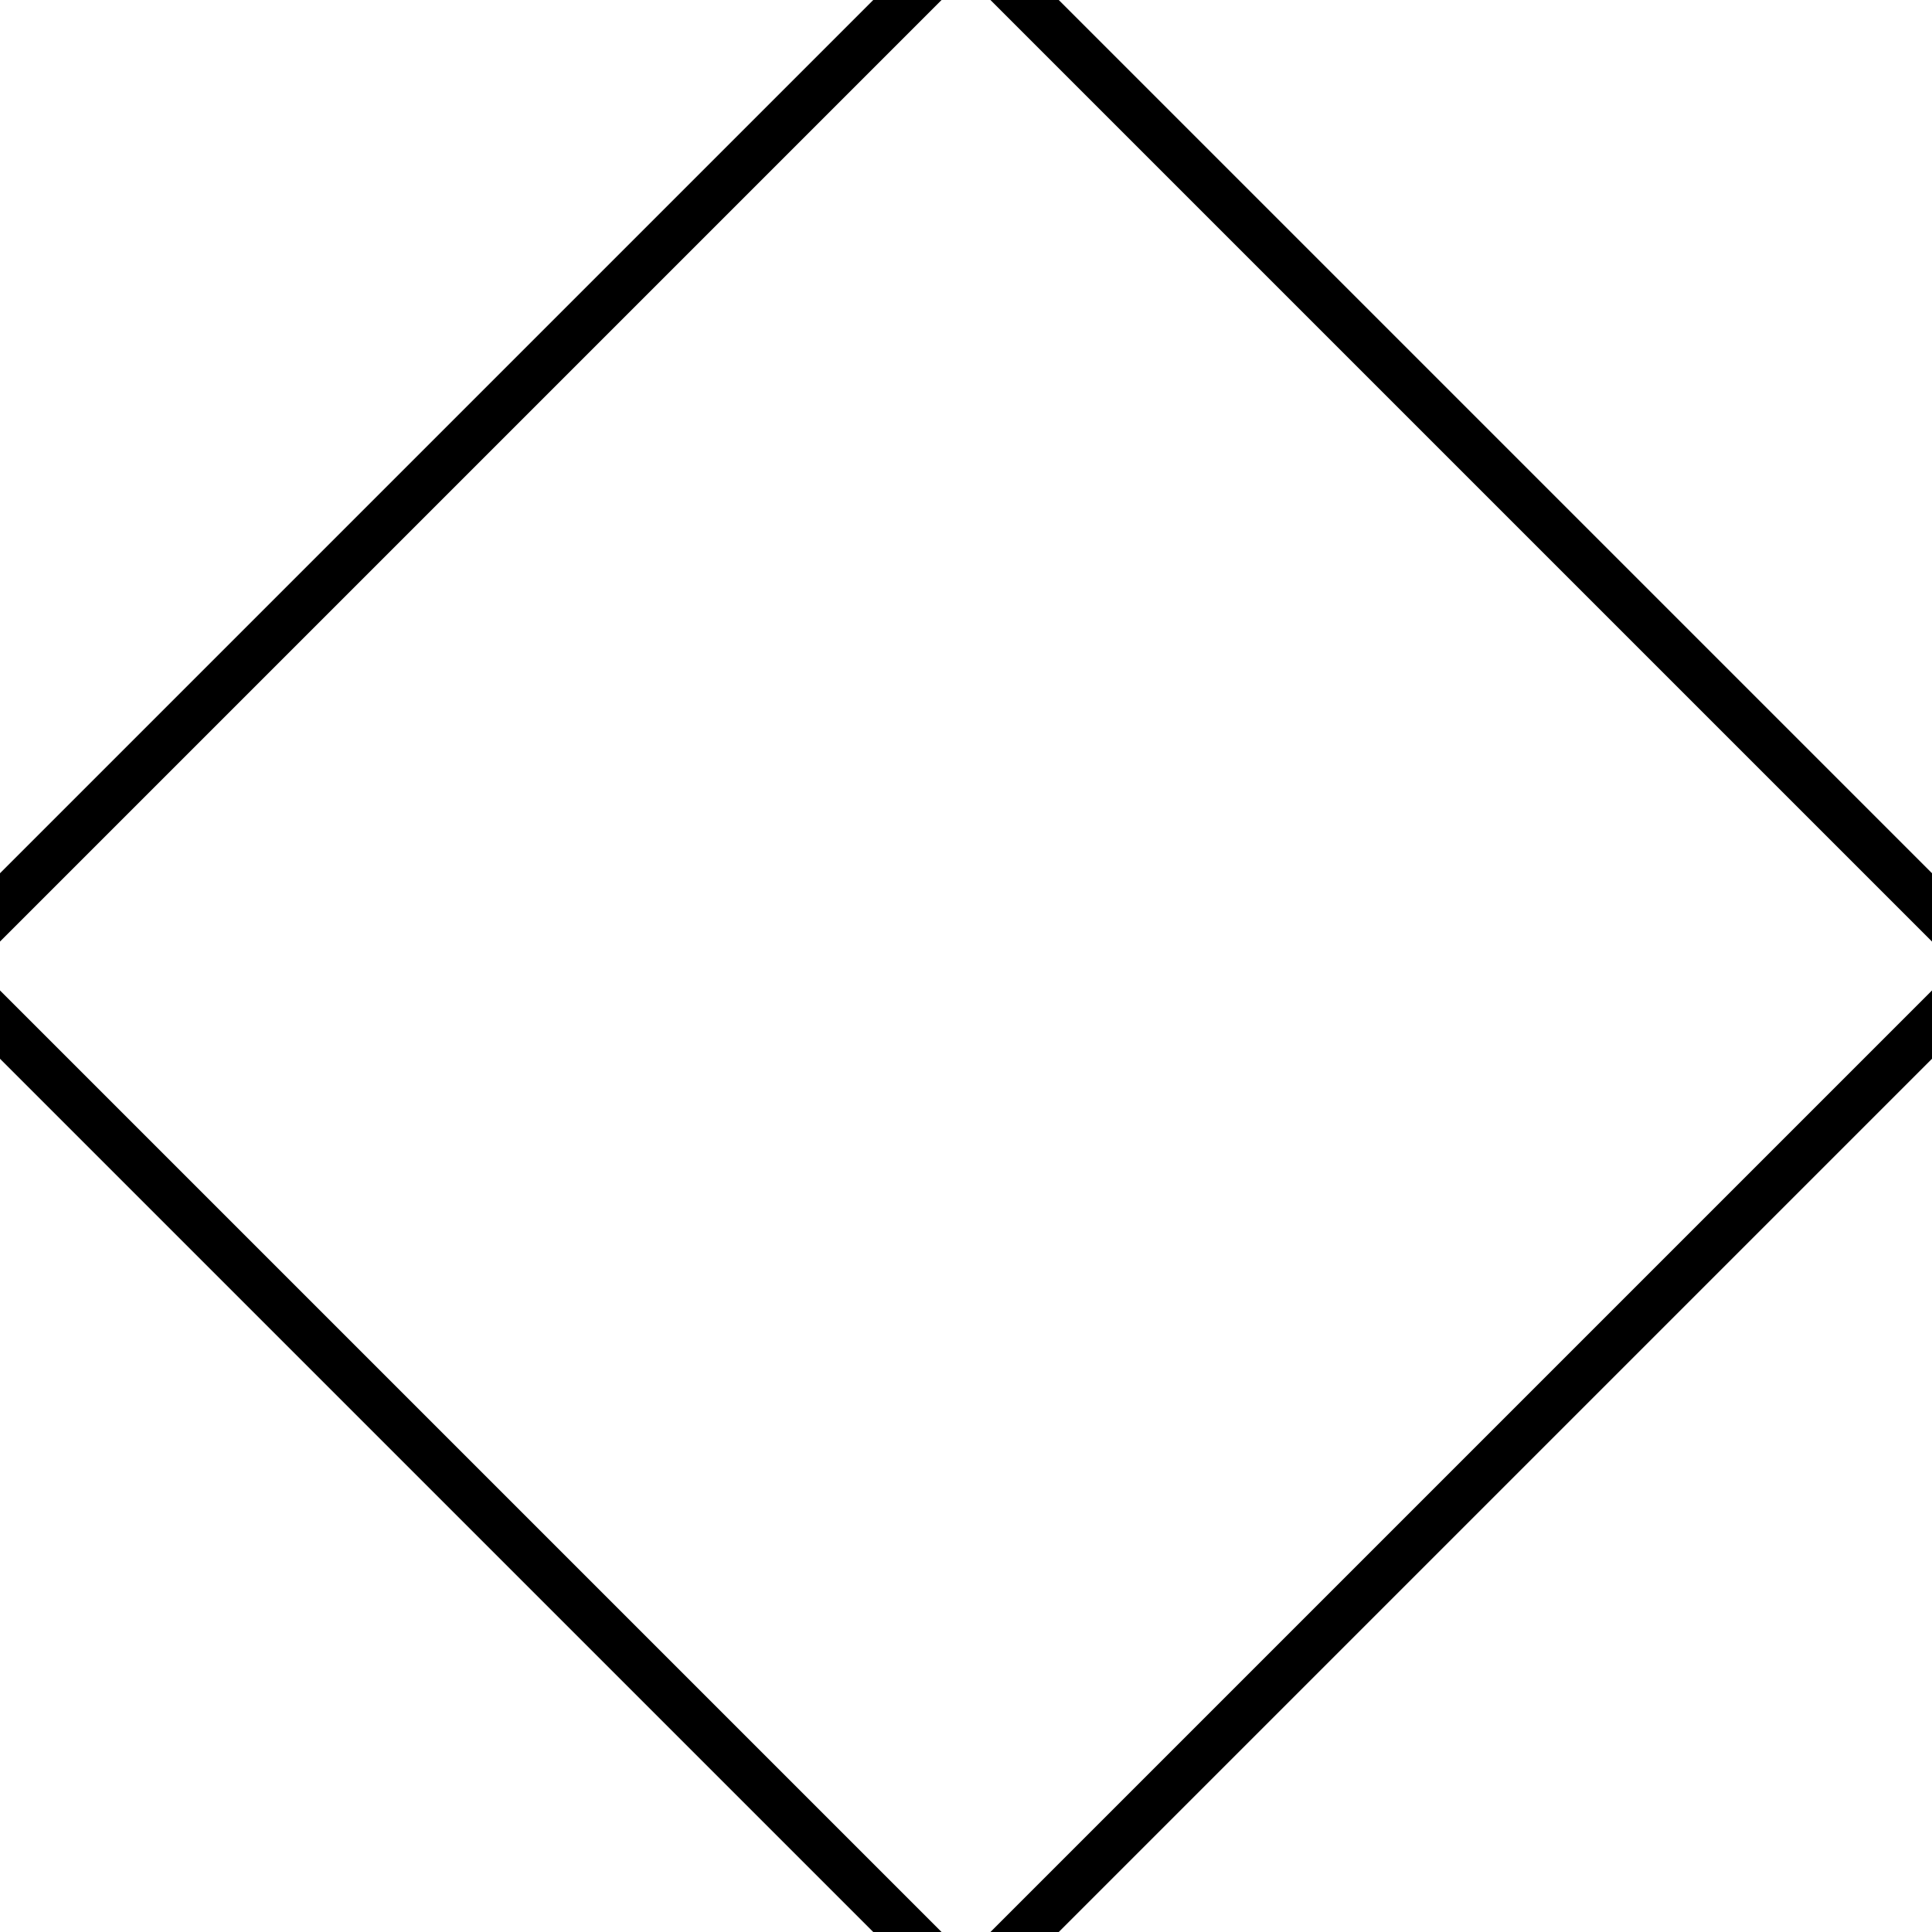
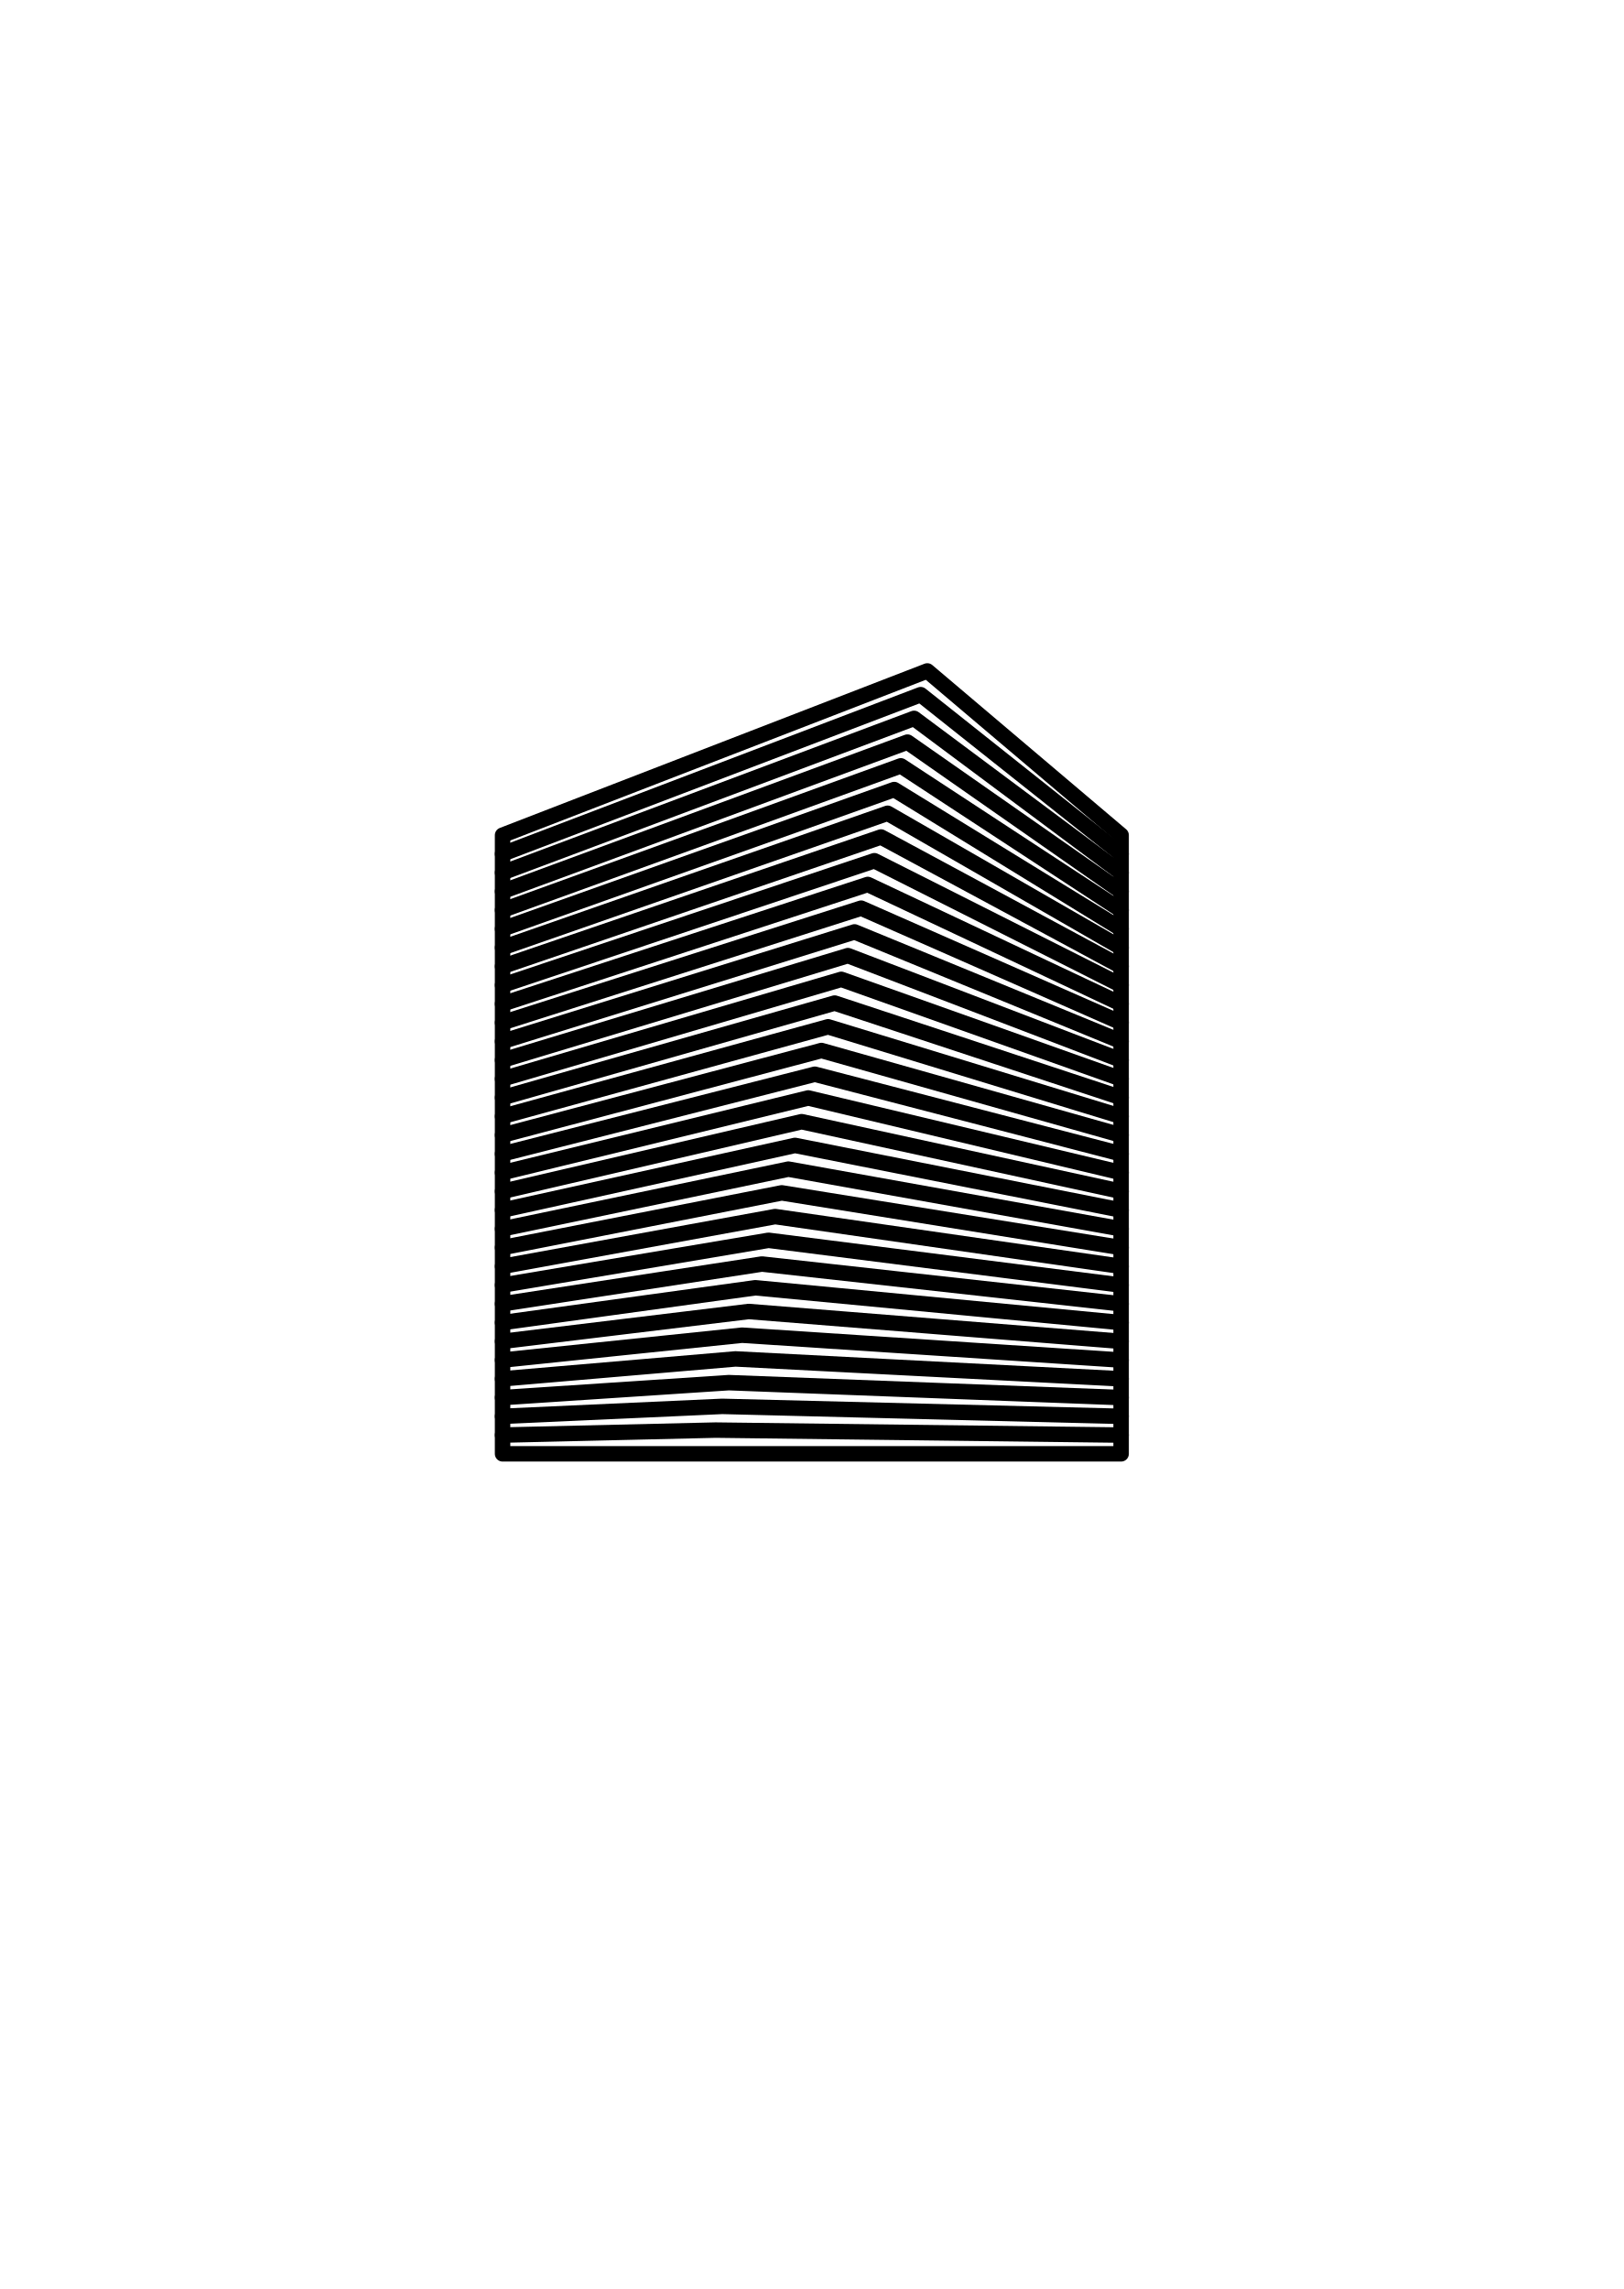
- <svg xmlns="http://www.w3.org/2000/svg" version="1.1" width="400" height="400" viewbox="0 0 400 400">
-   <g style="fill: none; stroke-linecap: round;stroke-linejoin: round; stroke-width: 10; stroke: #000;">
-     <path d="M 200.0 412.132 L412.132 200.0 L200.0 -12.132 L-12.132 200.0 Z" />
+ <svg xmlns="http://www.w3.org/2000/svg" version="1.1" width="105" height="148" viewbox="0 0 105 148">
+   <g style="fill: none; stroke-linecap: round;stroke-linejoin: round; stroke-width: 1; stroke: #09f;">
+   </g>
+   <g style="fill: none; stroke-linecap: round;stroke-linejoin: round; stroke-width: 1; stroke: #f09;">
+   </g>
+   <g style="fill: none; stroke-linecap: round;stroke-linejoin: round; stroke-width: 1; stroke: #000;">
+     <path d="M 72.5 92.788 L46.276 92.466 L32.5 92.788" />
+     <path d="M 72.5 91.576 L46.704 90.932 L32.5 91.576" />
+     <path d="M 72.5 90.364 L47.131 89.398 L32.5 90.364" />
+     <path d="M 72.5 89.152 L47.559 87.864 L32.5 89.152" />
+     <path d="M 72.5 87.939 L47.987 86.33 L32.5 87.939" />
+     <path d="M 72.5 86.727 L48.415 84.797 L32.5 86.727" />
+     <path d="M 72.5 85.515 L48.843 83.263 L32.5 85.515" />
+     <path d="M 72.5 84.303 L49.271 81.729 L32.5 84.303" />
+     <path d="M 72.5 83.091 L49.698 80.195 L32.5 83.091" />
+     <path d="M 72.5 81.879 L50.126 78.661 L32.5 81.879" />
+     <path d="M 72.5 80.667 L50.554 77.127 L32.5 80.667" />
+     <path d="M 72.5 79.455 L50.982 75.593 L32.5 79.455" />
+     <path d="M 72.5 78.242 L51.41 74.059 L32.5 78.242" />
+     <path d="M 72.5 77.03 L51.837 72.525 L32.5 77.03" />
+     <path d="M 72.5 75.818 L52.265 70.991 L32.5 75.818" />
+     <path d="M 72.5 74.606 L52.693 69.457 L32.5 74.606" />
+     <path d="M 72.5 73.394 L53.121 67.923 L32.5 73.394" />
+     <path d="M 72.5 72.182 L53.549 66.39 L32.5 72.182" />
+     <path d="M 72.5 70.97 L53.977 64.856 L32.5 70.97" />
+     <path d="M 72.5 69.758 L54.404 63.322 L32.5 69.758" />
+     <path d="M 72.5 68.545 L54.832 61.788 L32.5 68.545" />
+     <path d="M 72.5 67.333 L55.26 60.254 L32.5 67.333" />
+     <path d="M 72.5 66.121 L55.688 58.72 L32.5 66.121" />
+     <path d="M 72.5 64.909 L56.116 57.186 L32.5 64.909" />
+     <path d="M 72.5 63.697 L56.544 55.652 L32.5 63.697" />
+     <path d="M 72.5 62.485 L56.971 54.118 L32.5 62.485" />
+     <path d="M 72.5 61.273 L57.399 52.584 L32.5 61.273" />
+     <path d="M 72.5 60.061 L57.827 51.05 L32.5 60.061" />
+     <path d="M 72.5 58.848 L58.255 49.517 L32.5 58.848" />
+     <path d="M 72.5 57.636 L58.683 47.983 L32.5 57.636" />
+     <path d="M 72.5 56.424 L59.111 46.449 L32.5 56.424" />
+     <path d="M 72.5 55.212 L59.538 44.915 L32.5 55.212" />
+     <path d="M 72.5 54.0 L72.5 94.0 L32.5 94.0 L32.5 54.0 L59.966 43.381 Z" />
  </g>
</svg>
